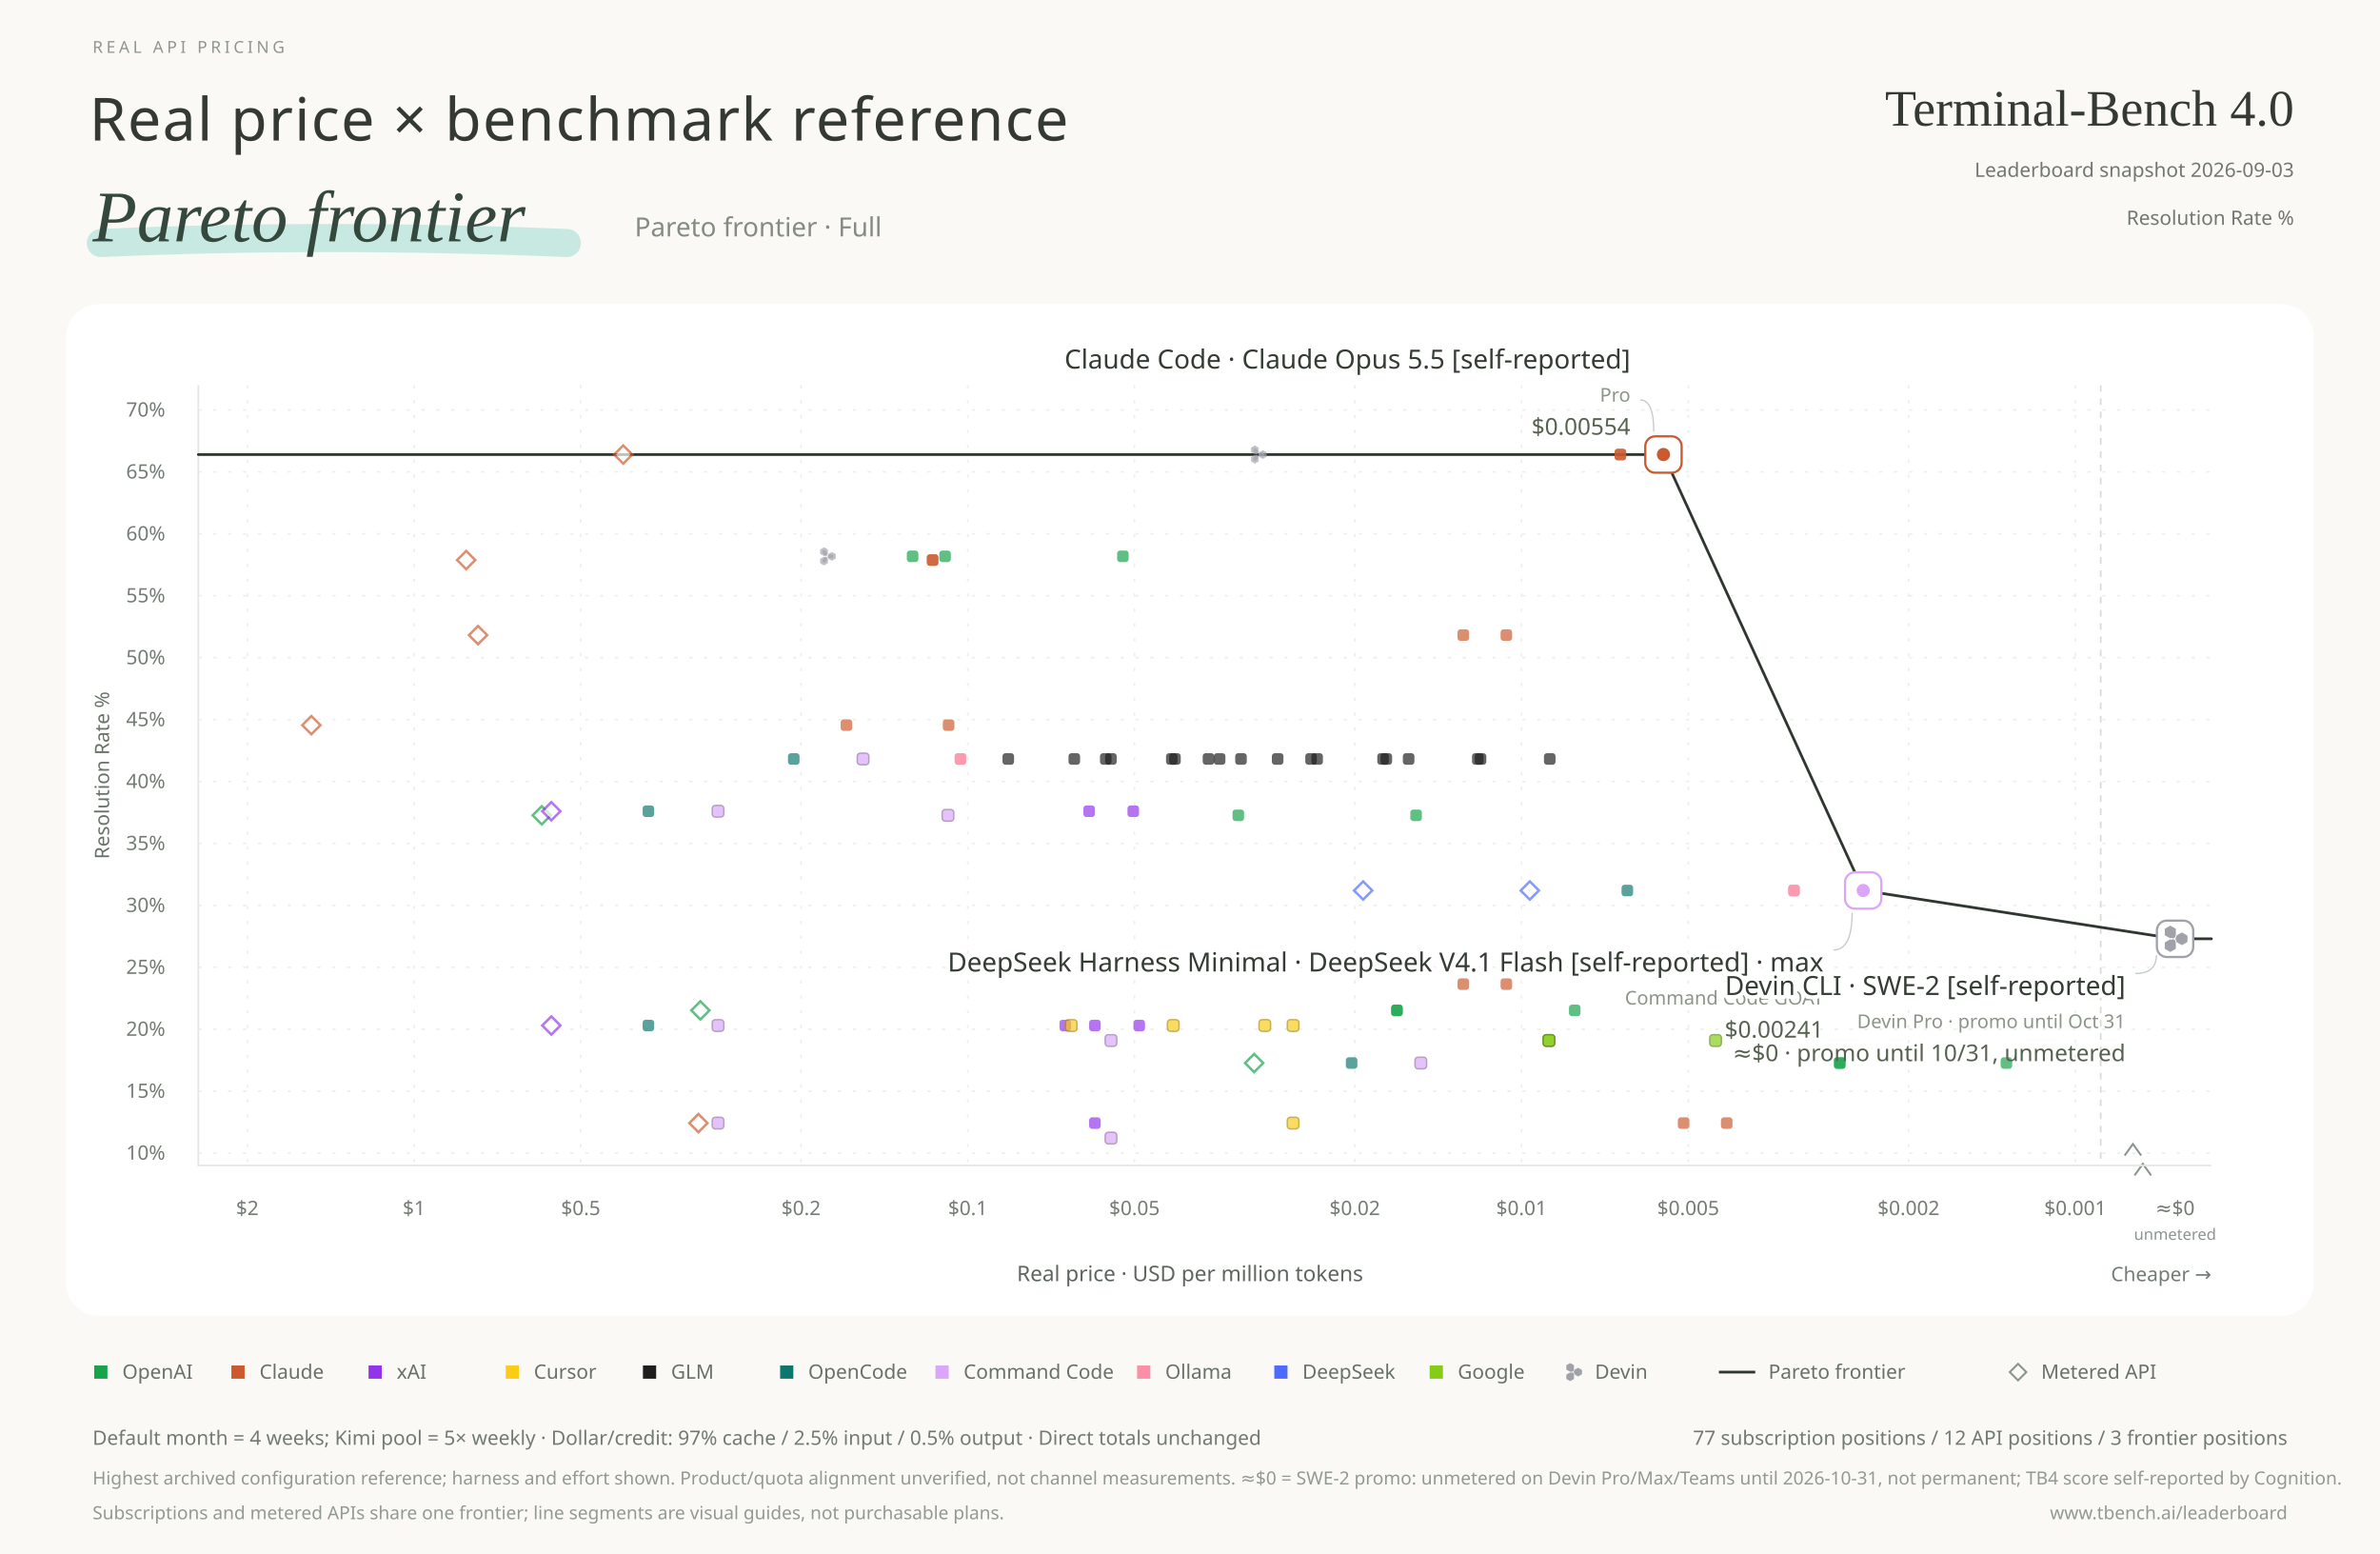
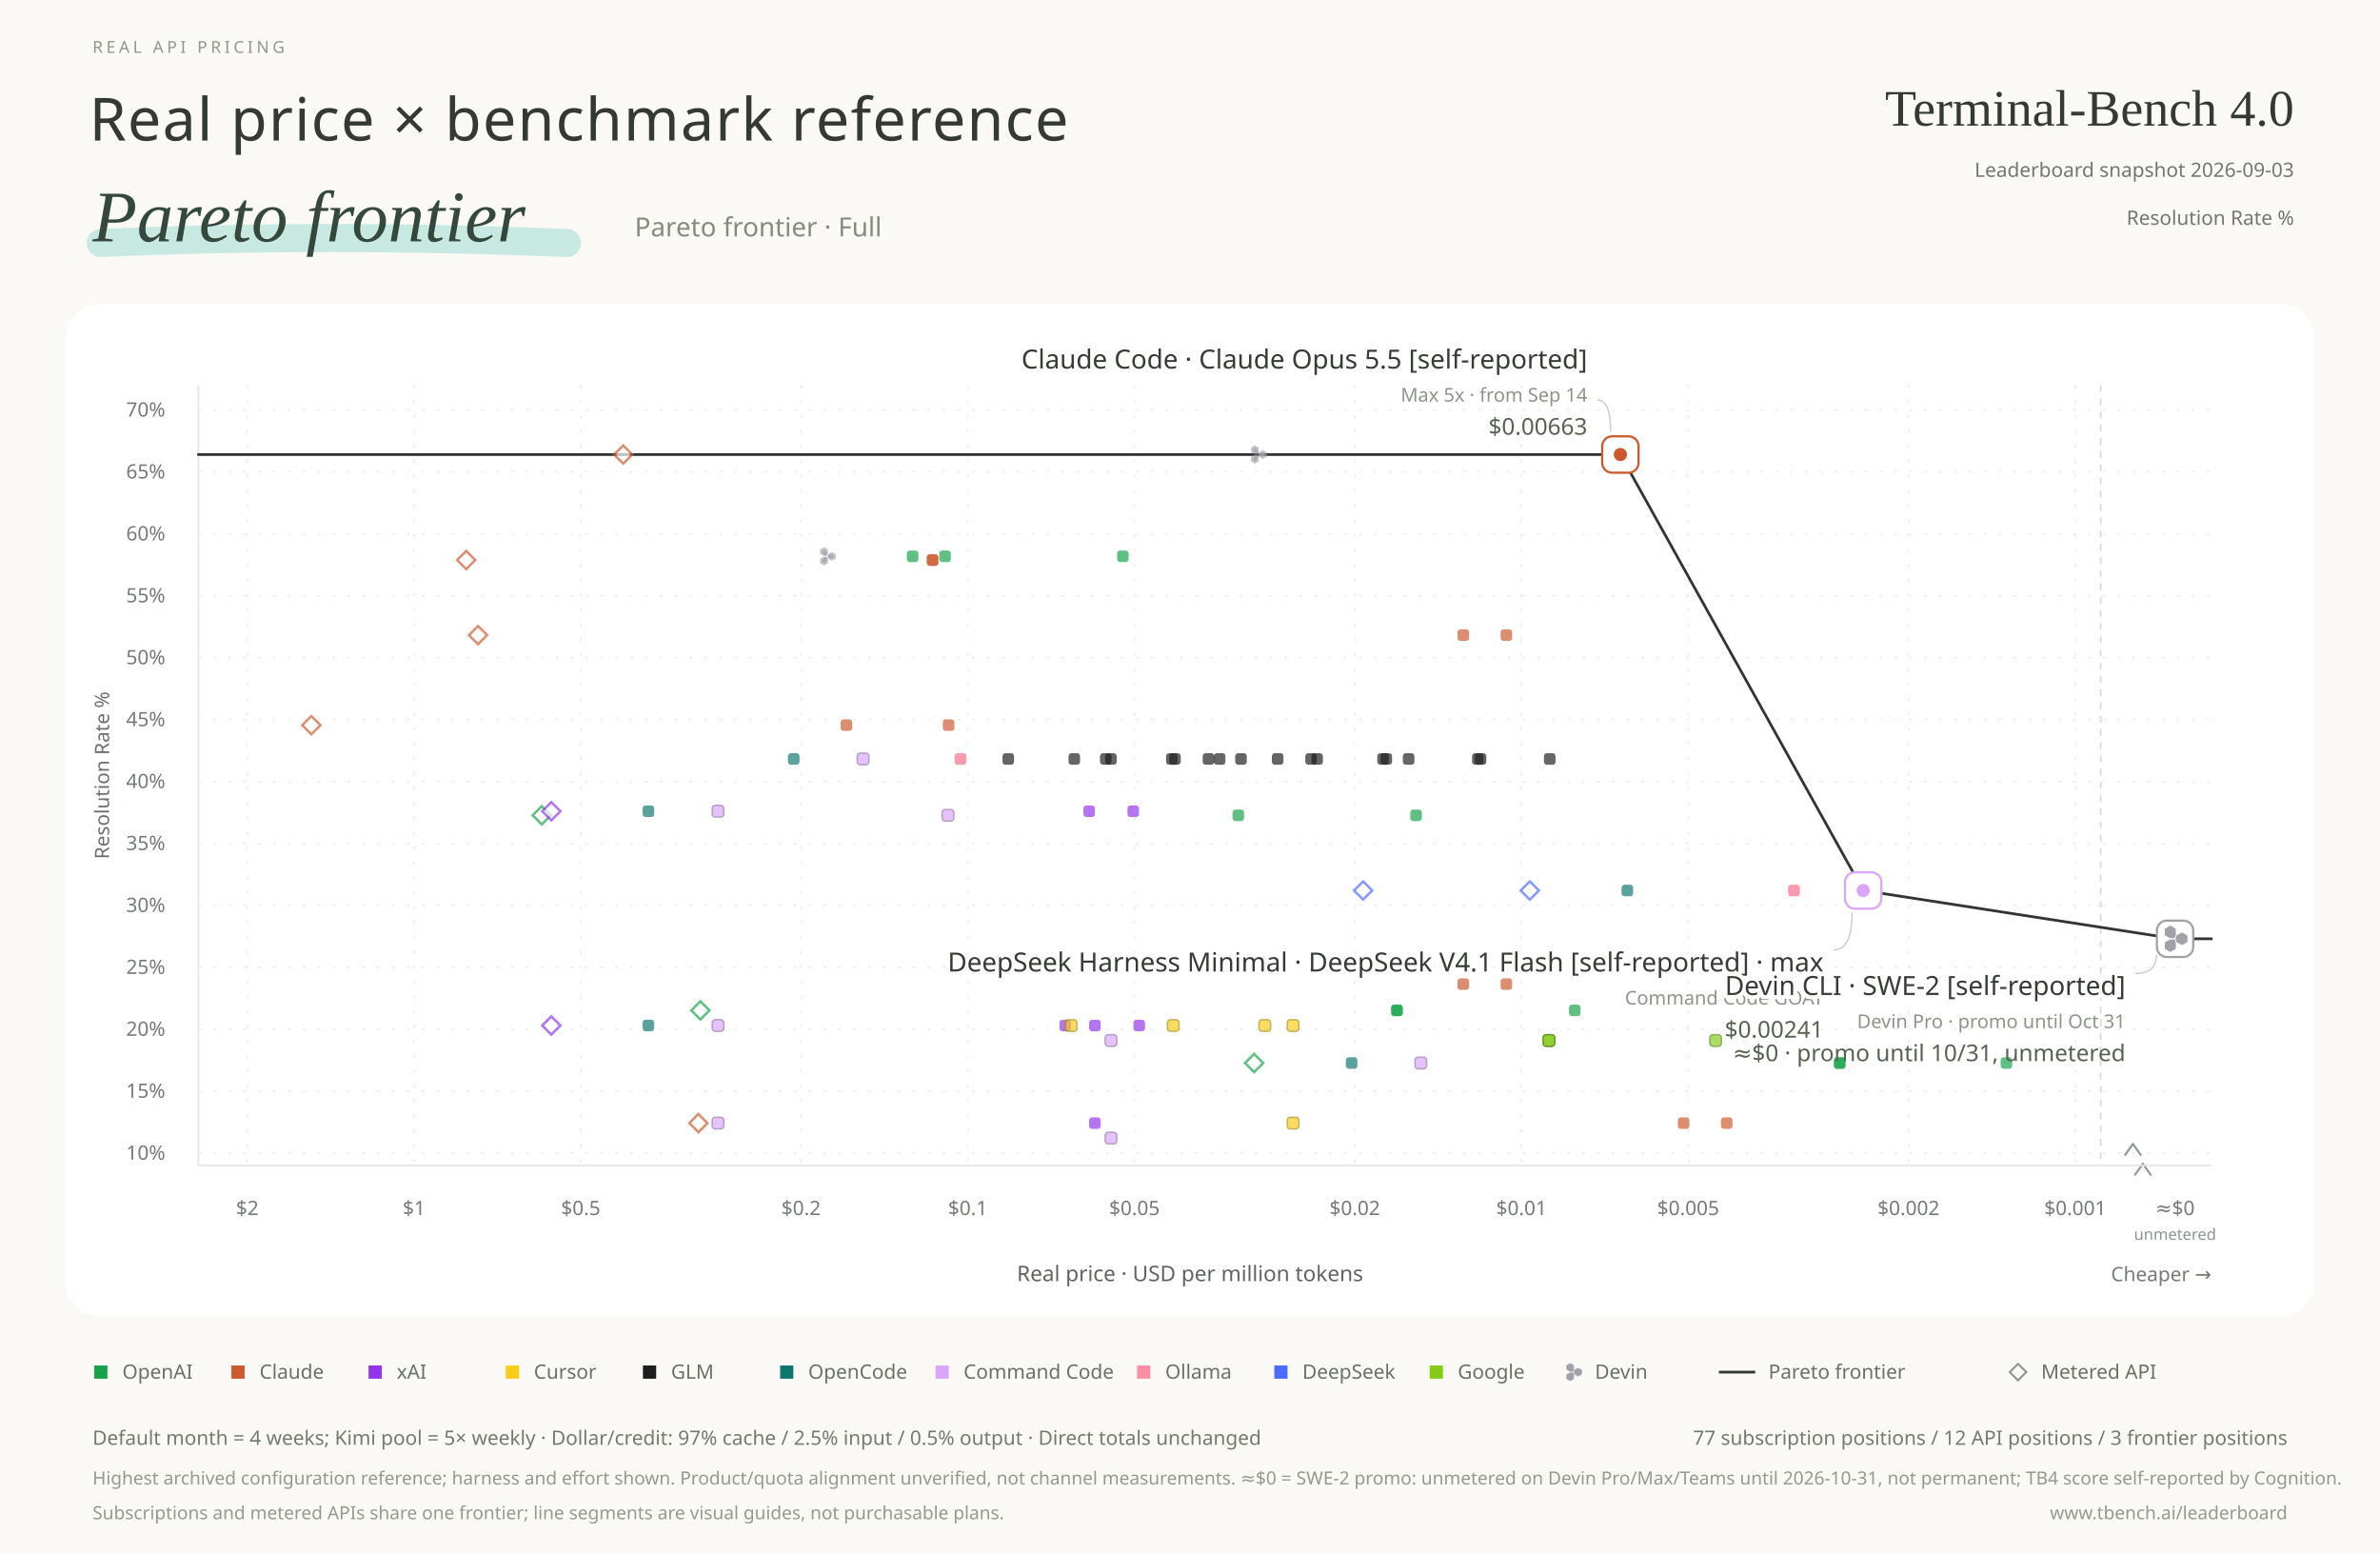
<svg xmlns="http://www.w3.org/2000/svg" width="1440" height="940" viewBox="0 0 1440 940" role="img" aria-labelledby="title desc">
  <style>text{font-family:"Microsoft YaHei","Segoe UI",sans-serif} .serif{font-family:"Times New Roman",serif} .number{font-family:"Segoe UI",sans-serif;font-variant-numeric:tabular-nums} .label-name{paint-order:stroke;stroke:#fff;stroke-width:5px;stroke-linejoin:round} .point:hover{opacity:1}</style>
  <rect width="1440" height="940" fill="#FAF9F6" />
  <text x="56.000" y="32.000" font-size="10" fill="#90968D" text-anchor="start" font-weight="400" letter-spacing="2.1">REAL API PRICING</text>
  <text x="54.000" y="85.000" font-size="36" fill="#343A33" text-anchor="start" font-weight="300" letter-spacing=".8">Real price × benchmark reference</text>
  <path d="M61 147 Q197 141 343 147" stroke="#9FDDD0" stroke-width="17" stroke-linecap="round" opacity=".55" fill="none" />
  <text x="56.000" y="146.000" font-size="44" fill="#35483E" text-anchor="start" font-weight="400" class="serif" font-style="italic">Pareto frontier</text>
  <text x="384.000" y="143.000" font-size="16" fill="#858B81" text-anchor="start" font-weight="300">Pareto frontier · Full</text>
  <text x="1388.000" y="76.000" font-size="31" fill="#343A33" text-anchor="end" font-weight="400" class="serif">Terminal-Bench 4.0</text>
  <text x="1388.000" y="107.000" font-size="12" fill="#737771" text-anchor="end" font-weight="400">Leaderboard snapshot  2026-09-03</text>
  <text x="1388.000" y="136.000" font-size="12" fill="#737771" text-anchor="end" font-weight="400">Resolution Rate %</text>
  <rect x="40" y="184" width="1360" height="612" rx="20" fill="#FFFFFF" />
  <path d="M1255.610 233V705" stroke="#E8EBE7" stroke-dasharray="2 7" opacity=".8" />
  <text x="1255.610" y="735.000" font-size="12" fill="#747B74" text-anchor="middle" font-weight="400" class="number">$0.001</text>
  <path d="M1154.754 233V705" stroke="#E8EBE7" stroke-dasharray="2 7" opacity=".8" />
  <text x="1154.754" y="735.000" font-size="12" fill="#747B74" text-anchor="middle" font-weight="400" class="number">$0.002</text>
  <path d="M1021.430 233V705" stroke="#E8EBE7" stroke-dasharray="2 7" opacity=".8" />
  <text x="1021.430" y="735.000" font-size="12" fill="#747B74" text-anchor="middle" font-weight="400" class="number">$0.005</text>
  <path d="M920.574 233V705" stroke="#E8EBE7" stroke-dasharray="2 7" opacity=".8" />
  <text x="920.574" y="735.000" font-size="12" fill="#747B74" text-anchor="middle" font-weight="400" class="number">$0.01</text>
  <path d="M819.719 233V705" stroke="#E8EBE7" stroke-dasharray="2 7" opacity=".8" />
  <text x="819.719" y="735.000" font-size="12" fill="#747B74" text-anchor="middle" font-weight="400" class="number">$0.02</text>
  <path d="M686.395 233V705" stroke="#E8EBE7" stroke-dasharray="2 7" opacity=".8" />
  <text x="686.395" y="735.000" font-size="12" fill="#747B74" text-anchor="middle" font-weight="400" class="number">$0.05</text>
  <path d="M585.539 233V705" stroke="#E8EBE7" stroke-dasharray="2 7" opacity=".8" />
  <text x="585.539" y="735.000" font-size="12" fill="#747B74" text-anchor="middle" font-weight="400" class="number">$0.1</text>
  <path d="M484.683 233V705" stroke="#E8EBE7" stroke-dasharray="2 7" opacity=".8" />
  <text x="484.683" y="735.000" font-size="12" fill="#747B74" text-anchor="middle" font-weight="400" class="number">$0.2</text>
  <path d="M351.359 233V705" stroke="#E8EBE7" stroke-dasharray="2 7" opacity=".8" />
  <text x="351.359" y="735.000" font-size="12" fill="#747B74" text-anchor="middle" font-weight="400" class="number">$0.5</text>
  <path d="M250.503 233V705" stroke="#E8EBE7" stroke-dasharray="2 7" opacity=".8" />
  <text x="250.503" y="735.000" font-size="12" fill="#747B74" text-anchor="middle" font-weight="400" class="number">$1</text>
  <path d="M149.647 233V705" stroke="#E8EBE7" stroke-dasharray="2 7" opacity=".8" />
  <text x="149.647" y="735.000" font-size="12" fill="#747B74" text-anchor="middle" font-weight="400" class="number">$2</text>
  <path d="M1271.010 233V705" stroke="#D6DBD5" stroke-dasharray="4 4" />
  <path d="M1285.505 699l5 -7 5 7M1291.505 711l5 -7 5 7" stroke="#8B958D" stroke-width="1.2" fill="none" />
  <text x="1316.000" y="735.000" font-size="12" fill="#747B74" text-anchor="middle" font-weight="400" class="number">≈$0</text>
  <text x="1316.000" y="750.000" font-size="9.5" fill="#8B958D" text-anchor="middle" font-weight="400">unmetered</text>
  <path d="M120 697.508H1338" stroke="#E8EBE7" stroke-dasharray="2 7" opacity=".8" />
  <text x="100.000" y="701.508" font-size="12" fill="#747B74" text-anchor="end" font-weight="400" class="number">10%</text>
  <path d="M120 660.048H1338" stroke="#E8EBE7" stroke-dasharray="2 7" opacity=".8" />
  <text x="100.000" y="664.048" font-size="12" fill="#747B74" text-anchor="end" font-weight="400" class="number">15%</text>
  <path d="M120 622.587H1338" stroke="#E8EBE7" stroke-dasharray="2 7" opacity=".8" />
  <text x="100.000" y="626.587" font-size="12" fill="#747B74" text-anchor="end" font-weight="400" class="number">20%</text>
  <path d="M120 585.127H1338" stroke="#E8EBE7" stroke-dasharray="2 7" opacity=".8" />
  <text x="100.000" y="589.127" font-size="12" fill="#747B74" text-anchor="end" font-weight="400" class="number">25%</text>
  <path d="M120 547.667H1338" stroke="#E8EBE7" stroke-dasharray="2 7" opacity=".8" />
  <text x="100.000" y="551.667" font-size="12" fill="#747B74" text-anchor="end" font-weight="400" class="number">30%</text>
  <path d="M120 510.206H1338" stroke="#E8EBE7" stroke-dasharray="2 7" opacity=".8" />
  <text x="100.000" y="514.206" font-size="12" fill="#747B74" text-anchor="end" font-weight="400" class="number">35%</text>
  <path d="M120 472.746H1338" stroke="#E8EBE7" stroke-dasharray="2 7" opacity=".8" />
  <text x="100.000" y="476.746" font-size="12" fill="#747B74" text-anchor="end" font-weight="400" class="number">40%</text>
  <path d="M120 435.286H1338" stroke="#E8EBE7" stroke-dasharray="2 7" opacity=".8" />
  <text x="100.000" y="439.286" font-size="12" fill="#747B74" text-anchor="end" font-weight="400" class="number">45%</text>
  <path d="M120 397.825H1338" stroke="#E8EBE7" stroke-dasharray="2 7" opacity=".8" />
  <text x="100.000" y="401.825" font-size="12" fill="#747B74" text-anchor="end" font-weight="400" class="number">50%</text>
  <path d="M120 360.365H1338" stroke="#E8EBE7" stroke-dasharray="2 7" opacity=".8" />
  <text x="100.000" y="364.365" font-size="12" fill="#747B74" text-anchor="end" font-weight="400" class="number">55%</text>
  <path d="M120 322.905H1338" stroke="#E8EBE7" stroke-dasharray="2 7" opacity=".8" />
  <text x="100.000" y="326.905" font-size="12" fill="#747B74" text-anchor="end" font-weight="400" class="number">60%</text>
  <path d="M120 285.444H1338" stroke="#E8EBE7" stroke-dasharray="2 7" opacity=".8" />
  <text x="100.000" y="289.444" font-size="12" fill="#747B74" text-anchor="end" font-weight="400" class="number">65%</text>
  <path d="M120 247.984H1338" stroke="#E8EBE7" stroke-dasharray="2 7" opacity=".8" />
  <text x="100.000" y="251.984" font-size="12" fill="#747B74" text-anchor="end" font-weight="400" class="number">70%</text>
  <path d="M120 233V705H1338" fill="none" stroke="#E3E7E2" />
  <text x="66.000" y="469.000" font-size="12" fill="#697169" text-anchor="middle" font-weight="400" transform="rotate(-90 66 469.0)">Resolution Rate %</text>
  <text x="720.000" y="775.000" font-size="13" fill="#5D655E" text-anchor="middle" font-weight="400">Real price · USD per million tokens</text>
  <text x="1338.000" y="775.000" font-size="12" fill="#737B74" text-anchor="end" font-weight="400">Cheaper →</text>
-   <path id="frontier" d="M120.000,274.956 L1006.459,274.956 L1127.320,538.676 L1316.000,567.895 L1338.000,567.895" fill="none" stroke="#303630" stroke-width="1.65" stroke-linecap="round" stroke-linejoin="round" />
+   <path id="frontier" d="M120.000,274.956 L980.395,274.956 L1127.320,538.676 L1316.000,567.895 L1338.000,567.895" fill="none" stroke="#303630" stroke-width="1.65" stroke-linecap="round" stroke-linejoin="round" />
  <g class="point" data-billing="subscription" data-frontier="false" data-price="0.032467532" data-score="37.27" data-x="749.221" data-y="493.199" transform="translate(749.221 493.199)">
    <rect x="-3.5" y="-3.5" width="7" height="7" rx="1.8" fill="#16A34A" opacity=".68" />
  </g>
  <g class="point" data-billing="subscription" data-frontier="false" data-price="0.015501473" data-score="37.27" data-x="856.793" data-y="493.199" transform="translate(856.793 493.199)">
    <rect x="-3.5" y="-3.5" width="7" height="7" rx="1.8" fill="#16A34A" opacity=".68" />
  </g>
  <g class="point" data-billing="subscription" data-frontier="false" data-price="0.0026627613" data-score="17.27" data-x="1113.109" data-y="643.041" transform="translate(1113.109 643.041)">
    <rect x="-3.5" y="-3.5" width="7" height="7" rx="1.8" fill="#16A34A" opacity=".68" />
  </g>
  <g class="point" data-billing="subscription" data-frontier="false" data-price="0.0026626904" data-score="17.27" data-x="1113.112" data-y="643.041" transform="translate(1113.112 643.041)">
    <rect x="-3.5" y="-3.5" width="7" height="7" rx="1.8" fill="#16A34A" opacity=".68" />
  </g>
  <g class="point" data-billing="subscription" data-frontier="false" data-price="0.0013313629" data-score="17.27" data-x="1213.966" data-y="643.041" transform="translate(1213.966 643.041)">
    <rect x="-3.5" y="-3.5" width="7" height="7" rx="1.8" fill="#16A34A" opacity=".68" />
  </g>
  <g class="point" data-billing="subscription" data-frontier="false" data-price="0.12578616" data-score="58.18" data-x="552.158" data-y="336.540" transform="translate(552.158 336.540)">
    <rect x="-3.5" y="-3.5" width="7" height="7" rx="1.8" fill="#16A34A" opacity=".68" />
  </g>
  <g class="point" data-billing="subscription" data-frontier="false" data-price="0.052465897" data-score="58.18" data-x="679.390" data-y="336.540" transform="translate(679.390 336.540)">
    <rect x="-3.5" y="-3.5" width="7" height="7" rx="1.8" fill="#16A34A" opacity=".68" />
  </g>
  <g class="point" data-billing="subscription" data-frontier="false" data-price="0.1793722" data-score="58.18" data-x="500.522" data-y="336.540" transform="translate(500.522 336.540)">
    <path d="M0.11,-1.63 L-1.97,-0.43 L-4.05,-1.63 L-4.05,-4.03 L-1.97,-5.23 L0.11,-4.03Z M0.11,4.03 L-1.97,5.23 L-4.05,4.03 L-4.05,1.63 L-1.97,0.43 L0.11,1.63Z M4.91,1.20 L2.83,2.40 L0.75,1.20 L0.75,-1.20 L2.83,-2.40 L4.91,-1.20Z" fill="#A1A1AA" opacity="0.68" stroke="#A1A1AA" stroke-width="0.43" stroke-linejoin="round" />
    <path d="M-0.89,-1.27 L-1.87,-2.69 M-0.89,1.27 L-1.87,2.69 M1.27,0.00 L2.69,0.00" stroke="#A1A1AA" stroke-width="2.16" stroke-linecap="round" opacity="0.68" fill="none" />
  </g>
  <g class="point" data-billing="subscription" data-frontier="false" data-price="0.029895366" data-score="66.4" data-x="761.230" data-y="274.956" transform="translate(761.230 274.956)">
    <path d="M0.11,-1.63 L-1.97,-0.43 L-4.05,-1.63 L-4.05,-4.03 L-1.97,-5.23 L0.11,-4.03Z M0.11,4.03 L-1.97,5.23 L-4.05,4.03 L-4.05,1.63 L-1.97,0.43 L0.11,1.63Z M4.91,1.20 L2.83,2.40 L0.75,1.20 L0.75,-1.20 L2.83,-2.40 L4.91,-1.20Z" fill="#A1A1AA" opacity="0.68" stroke="#A1A1AA" stroke-width="0.43" stroke-linejoin="round" />
    <path d="M-0.89,-1.27 L-1.87,-2.69 M-0.89,1.27 L-1.87,2.69 M1.27,0.00 L2.69,0.00" stroke="#A1A1AA" stroke-width="2.16" stroke-linecap="round" opacity="0.68" fill="none" />
  </g>
  <g class="point" data-billing="subscription" data-frontier="false" data-price="0.0089201249" data-score="19.09" data-x="937.202" data-y="629.405" transform="translate(937.202 629.405)">
    <rect x="-3.5" y="-3.5" width="7" height="7" rx="1.8" fill="#84CC16" opacity=".68" stroke="#5A8B0F" stroke-width=".9" />
  </g>
  <g class="point" data-billing="subscription" data-frontier="false" data-price="0.0089236948" data-score="19.09" data-x="937.144" data-y="629.405" transform="translate(937.144 629.405)">
    <rect x="-3.5" y="-3.5" width="7" height="7" rx="1.8" fill="#84CC16" opacity=".68" stroke="#5A8B0F" stroke-width=".9" />
  </g>
  <g class="point" data-billing="subscription" data-frontier="false" data-price="0.0044620705" data-score="19.09" data-x="1037.992" data-y="629.405" transform="translate(1037.992 629.405)">
    <rect x="-3.5" y="-3.5" width="7" height="7" rx="1.8" fill="#84CC16" opacity=".68" stroke="#5A8B0F" stroke-width=".9" />
  </g>
  <g class="point" data-billing="subscription" data-frontier="false" data-price="0.010649627" data-score="51.82" data-x="911.416" data-y="384.190" transform="translate(911.416 384.190)">
    <rect x="-3.5" y="-3.5" width="7" height="7" rx="1.8" fill="#CC5A2E" opacity=".68" />
  </g>
  <g class="point" data-billing="subscription" data-frontier="false" data-price="0.012738854" data-score="51.82" data-x="885.352" data-y="384.190" transform="translate(885.352 384.190)">
    <rect x="-3.5" y="-3.5" width="7" height="7" rx="1.8" fill="#CC5A2E" opacity=".68" />
  </g>
  <g class="point" data-billing="subscription" data-frontier="false" data-price="0.11574074" data-score="57.88" data-x="564.269" data-y="338.788" transform="translate(564.269 338.788)">
    <rect x="-3.5" y="-3.5" width="7" height="7" rx="1.8" fill="#CC5A2E" opacity=".68" />
  </g>
  <g class="point" data-billing="subscription" data-frontier="false" data-price="0.0066291018" data-score="66.4" data-x="980.393" data-y="274.956" transform="translate(980.393 274.956)">
    <rect x="-3.5" y="-3.5" width="7" height="7" rx="1.8" fill="#CC5A2E" opacity=".68" />
  </g>
+   <g class="point" data-billing="subscription" data-frontier="false" data-price="0.0068989307" data-score="66.4" data-x="974.588" data-y="274.956" transform="translate(974.588 274.956)">
+     <rect x="-3.5" y="-3.5" width="7" height="7" rx="1.8" fill="#CC5A2E" opacity=".68" />
+   </g>
  <g class="point" data-billing="subscription" data-frontier="false" data-price="0.058939096" data-score="20.3" data-x="662.462" data-y="620.340" transform="translate(662.462 620.340)">
    <rect x="-3.5" y="-3.5" width="7" height="7" rx="1.8" fill="#9333EA" opacity=".68" />
  </g>
  <g class="point" data-billing="subscription" data-frontier="false" data-price="0.049019608" data-score="20.3" data-x="689.276" data-y="620.340" transform="translate(689.276 620.340)">
    <rect x="-3.5" y="-3.5" width="7" height="7" rx="1.8" fill="#9333EA" opacity=".68" />
  </g>
  <g class="point" data-billing="subscription" data-frontier="false" data-price="0.066666667" data-score="20.3" data-x="644.536" data-y="620.340" transform="translate(644.536 620.340)">
    <rect x="-3.5" y="-3.5" width="7" height="7" rx="1.8" fill="#9333EA" opacity=".68" />
  </g>
  <g class="point" data-billing="subscription" data-frontier="false" data-price="0.060362173" data-score="37.6" data-x="658.990" data-y="490.727" transform="translate(658.990 490.727)">
    <rect x="-3.5" y="-3.5" width="7" height="7" rx="1.8" fill="#9333EA" opacity=".68" />
  </g>
  <g class="point" data-billing="subscription" data-frontier="false" data-price="0.050251256" data-score="37.6" data-x="685.665" data-y="490.727" transform="translate(685.665 490.727)">
    <rect x="-3.5" y="-3.5" width="7" height="7" rx="1.8" fill="#9333EA" opacity=".68" />
  </g>
  <g class="point" data-billing="subscription" data-frontier="false" data-price="0.025849813" data-score="20.3" data-x="782.386" data-y="620.340" transform="translate(782.386 620.340)">
    <rect x="-3.5" y="-3.5" width="7" height="7" rx="1.8" fill="#FACC15" opacity=".68" stroke="#AA8B0E" stroke-width=".9" />
  </g>
  <g class="point" data-billing="subscription" data-frontier="false" data-price="0.065061809" data-score="20.3" data-x="648.081" data-y="620.340" transform="translate(648.081 620.340)">
    <rect x="-3.5" y="-3.5" width="7" height="7" rx="1.8" fill="#FACC15" opacity=".68" stroke="#AA8B0E" stroke-width=".9" />
  </g>
  <g class="point" data-billing="subscription" data-frontier="false" data-price="0.042553191" data-score="20.3" data-x="709.860" data-y="620.340" transform="translate(709.860 620.340)">
    <rect x="-3.5" y="-3.5" width="7" height="7" rx="1.8" fill="#FACC15" opacity=".68" stroke="#AA8B0E" stroke-width=".9" />
  </g>
  <g class="point" data-billing="subscription" data-frontier="false" data-price="0.029081039" data-score="20.3" data-x="765.249" data-y="620.340" transform="translate(765.249 620.340)">
    <rect x="-3.5" y="-3.5" width="7" height="7" rx="1.8" fill="#FACC15" opacity=".68" stroke="#AA8B0E" stroke-width=".9" />
  </g>
  <g class="point" data-billing="subscription" data-frontier="false" data-price="0.084502269" data-score="41.82" data-x="610.041" data-y="459.110" transform="translate(610.041 459.110)">
    <rect x="-3.5" y="-3.5" width="7" height="7" rx="1.8" fill="#1E1E1E" opacity=".68" />
  </g>
  <g class="point" data-billing="subscription" data-frontier="false" data-price="0.056334846" data-score="41.82" data-x="669.037" data-y="459.110" transform="translate(669.037 459.110)">
    <rect x="-3.5" y="-3.5" width="7" height="7" rx="1.8" fill="#1E1E1E" opacity=".68" />
  </g>
  <g class="point" data-billing="subscription" data-frontier="false" data-price="0.042251135" data-score="41.82" data-x="710.896" data-y="459.110" transform="translate(710.896 459.110)">
    <rect x="-3.5" y="-3.5" width="7" height="7" rx="1.8" fill="#1E1E1E" opacity=".68" />
  </g>
  <g class="point" data-billing="subscription" data-frontier="false" data-price="0.035089925" data-score="41.82" data-x="737.919" data-y="459.110" transform="translate(737.919 459.110)">
    <rect x="-3.5" y="-3.5" width="7" height="7" rx="1.8" fill="#1E1E1E" opacity=".68" />
  </g>
  <g class="point" data-billing="subscription" data-frontier="false" data-price="0.023393284" data-score="41.82" data-x="796.916" data-y="459.110" transform="translate(796.916 459.110)">
    <rect x="-3.5" y="-3.5" width="7" height="7" rx="1.8" fill="#1E1E1E" opacity=".68" />
  </g>
  <g class="point" data-billing="subscription" data-frontier="false" data-price="0.017544963" data-score="41.82" data-x="838.775" data-y="459.110" transform="translate(838.775 459.110)">
    <rect x="-3.5" y="-3.5" width="7" height="7" rx="1.8" fill="#1E1E1E" opacity=".68" />
  </g>
  <g class="point" data-billing="subscription" data-frontier="false" data-price="0.064212177" data-score="41.82" data-x="649.994" data-y="459.110" transform="translate(649.994 459.110)">
    <rect x="-3.5" y="-3.5" width="7" height="7" rx="1.8" fill="#1E1E1E" opacity=".68" />
  </g>
  <g class="point" data-billing="subscription" data-frontier="false" data-price="0.042808118" data-score="41.82" data-x="708.991" data-y="459.110" transform="translate(708.991 459.110)">
    <rect x="-3.5" y="-3.5" width="7" height="7" rx="1.8" fill="#1E1E1E" opacity=".68" />
  </g>
  <g class="point" data-billing="subscription" data-frontier="false" data-price="0.032106088" data-score="41.82" data-x="750.850" data-y="459.110" transform="translate(750.850 459.110)">
    <rect x="-3.5" y="-3.5" width="7" height="7" rx="1.8" fill="#1E1E1E" opacity=".68" />
  </g>
  <g class="point" data-billing="subscription" data-frontier="false" data-price="0.01778367" data-score="41.82" data-x="836.808" data-y="459.110" transform="translate(836.808 459.110)">
    <rect x="-3.5" y="-3.5" width="7" height="7" rx="1.8" fill="#1E1E1E" opacity=".68" />
  </g>
  <g class="point" data-billing="subscription" data-frontier="false" data-price="0.01185578" data-score="41.82" data-x="895.805" data-y="459.110" transform="translate(895.805 459.110)">
    <rect x="-3.5" y="-3.5" width="7" height="7" rx="1.8" fill="#1E1E1E" opacity=".68" />
  </g>
  <g class="point" data-billing="subscription" data-frontier="false" data-price="0.0088918349" data-score="41.82" data-x="937.664" data-y="459.110" transform="translate(937.664 459.110)">
    <rect x="-3.5" y="-3.5" width="7" height="7" rx="1.8" fill="#1E1E1E" opacity=".68" />
  </g>
  <g class="point" data-billing="subscription" data-frontier="false" data-price="0.055141311" data-score="41.82" data-x="672.153" data-y="459.110" transform="translate(672.153 459.110)">
    <rect x="-3.5" y="-3.5" width="7" height="7" rx="1.8" fill="#1E1E1E" opacity=".68" />
  </g>
  <g class="point" data-billing="subscription" data-frontier="false" data-price="0.036752379" data-score="41.82" data-x="731.184" data-y="459.110" transform="translate(731.184 459.110)">
    <rect x="-3.5" y="-3.5" width="7" height="7" rx="1.8" fill="#1E1E1E" opacity=".68" />
  </g>
  <g class="point" data-billing="subscription" data-frontier="false" data-price="0.027565877" data-score="41.82" data-x="773.034" data-y="459.110" transform="translate(773.034 459.110)">
    <rect x="-3.5" y="-3.5" width="7" height="7" rx="1.8" fill="#1E1E1E" opacity=".68" />
  </g>
  <g class="point" data-billing="subscription" data-frontier="false" data-price="0.023990051" data-score="41.82" data-x="793.250" data-y="459.110" transform="translate(793.250 459.110)">
    <rect x="-3.5" y="-3.5" width="7" height="7" rx="1.8" fill="#1E1E1E" opacity=".68" />
  </g>
  <g class="point" data-billing="subscription" data-frontier="false" data-price="0.015989671" data-score="41.82" data-x="852.281" data-y="459.110" transform="translate(852.281 459.110)">
    <rect x="-3.5" y="-3.5" width="7" height="7" rx="1.8" fill="#1E1E1E" opacity=".68" />
  </g>
  <g class="point" data-billing="subscription" data-frontier="false" data-price="0.011992946" data-score="41.82" data-x="894.131" data-y="459.110" transform="translate(894.131 459.110)">
    <rect x="-3.5" y="-3.5" width="7" height="7" rx="1.8" fill="#1E1E1E" opacity=".68" />
  </g>
  <g class="point" data-billing="subscription" data-frontier="false" data-price="0.37735849" data-score="20.3" data-x="392.306" data-y="620.340" transform="translate(392.306 620.340)">
    <rect x="-3.5" y="-3.5" width="7" height="7" rx="1.8" fill="#0F766E" opacity=".68" />
  </g>
  <g class="point" data-billing="subscription" data-frontier="false" data-price="0.37735849" data-score="37.6" data-x="392.306" data-y="490.727" transform="translate(392.306 490.727)">
    <rect x="-3.5" y="-3.5" width="7" height="7" rx="1.8" fill="#0F766E" opacity=".68" />
  </g>
  <g class="point" data-billing="subscription" data-frontier="false" data-price="0.020267531" data-score="17.27" data-x="817.785" data-y="643.041" transform="translate(817.785 643.041)">
    <rect x="-3.5" y="-3.5" width="7" height="7" rx="1.8" fill="#0F766E" opacity=".68" />
  </g>
  <g class="point" data-billing="subscription" data-frontier="false" data-price="0.20618557" data-score="41.82" data-x="480.251" data-y="459.110" transform="translate(480.251 459.110)">
    <rect x="-3.5" y="-3.5" width="7" height="7" rx="1.8" fill="#0F766E" opacity=".68" />
  </g>
  <g class="point" data-billing="subscription" data-frontier="false" data-price="0.0064399794" data-score="31.2" data-x="984.605" data-y="538.676" transform="translate(984.605 538.676)">
    <rect x="-3.5" y="-3.5" width="7" height="7" rx="1.8" fill="#0F766E" opacity=".68" />
  </g>
  <g class="point" data-billing="subscription" data-frontier="false" data-price="0.10857763" data-score="37.27" data-x="573.565" data-y="493.199" transform="translate(573.565 493.199)">
    <rect x="-3.5" y="-3.5" width="7" height="7" rx="1.8" fill="#DBA6FA" opacity=".68" stroke="#9571AA" stroke-width=".9" />
  </g>
  <g class="point" data-billing="subscription" data-frontier="true" data-price="0.0024149923" data-score="31.2" data-x="1127.320" data-y="538.676" transform="translate(1127.320 538.676)">
    <rect x="-11" y="-11" width="22" height="22" rx="6" fill="#FFF" stroke="#DBA6FA" stroke-width="1.35" />
    <circle r="4" fill="#DBA6FA" />
  </g>
  <g class="point" data-billing="subscription" data-frontier="false" data-price="0.055126792" data-score="19.09" data-x="672.192" data-y="629.405" transform="translate(672.192 629.405)">
    <rect x="-3.5" y="-3.5" width="7" height="7" rx="1.8" fill="#DBA6FA" opacity=".68" stroke="#9571AA" stroke-width=".9" />
  </g>
  <g class="point" data-billing="subscription" data-frontier="false" data-price="0.015199878" data-score="17.27" data-x="859.652" data-y="643.041" transform="translate(859.652 643.041)">
    <rect x="-3.5" y="-3.5" width="7" height="7" rx="1.8" fill="#DBA6FA" opacity=".68" stroke="#9571AA" stroke-width=".9" />
  </g>
  <g class="point" data-billing="subscription" data-frontier="false" data-price="0.28248588" data-score="37.6" data-x="434.439" data-y="490.727" transform="translate(434.439 490.727)">
    <rect x="-3.5" y="-3.5" width="7" height="7" rx="1.8" fill="#DBA6FA" opacity=".68" stroke="#9571AA" stroke-width=".9" />
  </g>
  <g class="point" data-billing="subscription" data-frontier="false" data-price="0.15455951" data-score="41.82" data-x="522.185" data-y="459.110" transform="translate(522.185 459.110)">
    <rect x="-3.5" y="-3.5" width="7" height="7" rx="1.8" fill="#DBA6FA" opacity=".68" stroke="#9571AA" stroke-width=".9" />
  </g>
  <g class="point" data-billing="subscription" data-frontier="false" data-price="0.28248588" data-score="12.42" data-x="434.439" data-y="679.377" transform="translate(434.439 679.377)">
    <rect x="-3.5" y="-3.5" width="7" height="7" rx="1.8" fill="#DBA6FA" opacity=".68" stroke="#9571AA" stroke-width=".9" />
  </g>
  <g class="point" data-billing="subscription" data-frontier="false" data-price="0.28248588" data-score="20.3" data-x="434.439" data-y="620.340" transform="translate(434.439 620.340)">
    <rect x="-3.5" y="-3.5" width="7" height="7" rx="1.8" fill="#DBA6FA" opacity=".68" stroke="#9571AA" stroke-width=".9" />
  </g>
  <g class="point" data-billing="subscription" data-frontier="false" data-price="0.055126792" data-score="11.21" data-x="672.192" data-y="688.443" transform="translate(672.192 688.443)">
    <rect x="-3.5" y="-3.5" width="7" height="7" rx="1.8" fill="#DBA6FA" opacity=".68" stroke="#9571AA" stroke-width=".9" />
  </g>
  <g class="point" data-billing="subscription" data-frontier="false" data-price="0.0032199897" data-score="31.2" data-x="1085.461" data-y="538.676" transform="translate(1085.461 538.676)">
    <rect x="-3.5" y="-3.5" width="7" height="7" rx="1.8" fill="#FC8EA7" opacity=".68" />
  </g>
  <g class="point" data-billing="subscription" data-frontier="false" data-price="0.10309278" data-score="41.82" data-x="581.107" data-y="459.110" transform="translate(581.107 459.110)">
    <rect x="-3.5" y="-3.5" width="7" height="7" rx="1.8" fill="#FC8EA7" opacity=".68" />
  </g>
  <g class="point" data-billing="subscription" data-frontier="false" data-price="0.0032200001" data-score="31.2" data-x="1085.460" data-y="538.676" transform="translate(1085.460 538.676)">
    <rect x="-3.5" y="-3.5" width="7" height="7" rx="1.8" fill="#FC8EA7" opacity=".68" />
  </g>
  <g class="point" data-billing="subscription" data-frontier="false" data-price="0.10307153" data-score="41.82" data-x="581.137" data-y="459.110" transform="translate(581.137 459.110)">
    <rect x="-3.5" y="-3.5" width="7" height="7" rx="1.8" fill="#FC8EA7" opacity=".68" />
  </g>
  <g class="point" data-billing="subscription" data-frontier="false" data-price="0.016785564" data-score="21.52" data-x="845.213" data-y="611.199" transform="translate(845.213 611.199)">
    <rect x="-3.5" y="-3.5" width="7" height="7" rx="1.8" fill="#16A34A" opacity=".68" />
  </g>
  <g class="point" data-billing="subscription" data-frontier="false" data-price="0.016785846" data-score="21.52" data-x="845.210" data-y="611.199" transform="translate(845.210 611.199)">
    <rect x="-3.5" y="-3.5" width="7" height="7" rx="1.8" fill="#16A34A" opacity=".68" />
  </g>
  <g class="point" data-billing="subscription" data-frontier="false" data-price="0.0080143617" data-score="21.52" data-x="952.782" data-y="611.199" transform="translate(952.782 611.199)">
    <rect x="-3.5" y="-3.5" width="7" height="7" rx="1.8" fill="#16A34A" opacity=".68" />
  </g>
  <g class="point" data-billing="subscription" data-frontier="false" data-price="0.0042598509" data-score="12.42" data-x="1044.740" data-y="679.377" transform="translate(1044.740 679.377)">
    <rect x="-3.5" y="-3.5" width="7" height="7" rx="1.8" fill="#CC5A2E" opacity=".68" />
  </g>
  <g class="point" data-billing="subscription" data-frontier="false" data-price="0.010649627" data-score="23.64" data-x="911.416" data-y="595.316" transform="translate(911.416 595.316)">
    <rect x="-3.5" y="-3.5" width="7" height="7" rx="1.8" fill="#CC5A2E" opacity=".68" />
  </g>
  <g class="point" data-billing="subscription" data-frontier="false" data-price="0.0050955414" data-score="12.42" data-x="1018.676" data-y="679.377" transform="translate(1018.676 679.377)">
    <rect x="-3.5" y="-3.5" width="7" height="7" rx="1.8" fill="#CC5A2E" opacity=".68" />
  </g>
  <g class="point" data-billing="subscription" data-frontier="false" data-price="0.012738854" data-score="23.64" data-x="885.352" data-y="595.316" transform="translate(885.352 595.316)">
    <rect x="-3.5" y="-3.5" width="7" height="7" rx="1.8" fill="#CC5A2E" opacity=".68" />
  </g>
  <g class="point" data-billing="subscription" data-frontier="false" data-price="0.16560404" data-score="44.55" data-x="512.142" data-y="438.657" transform="translate(512.142 438.657)">
    <rect x="-3.5" y="-3.5" width="7" height="7" rx="1.8" fill="#CC5A2E" opacity=".68" />
  </g>
  <g class="point" data-billing="subscription" data-frontier="false" data-price="0.1082837" data-score="44.55" data-x="573.959" data-y="438.657" transform="translate(573.959 438.657)">
    <rect x="-3.5" y="-3.5" width="7" height="7" rx="1.8" fill="#CC5A2E" opacity=".68" />
  </g>
  <g class="point" data-billing="subscription" data-frontier="false" data-price="0.11575414" data-score="57.88" data-x="564.252" data-y="338.788" transform="translate(564.252 338.788)">
    <rect x="-3.5" y="-3.5" width="7" height="7" rx="1.8" fill="#CC5A2E" opacity=".68" />
  </g>
-   <g class="point" data-billing="subscription" data-frontier="true" data-price="0.0055418549" data-score="66.4" data-x="1006.459" data-y="274.956" transform="translate(1006.459 274.956)">
+   <g class="point" data-billing="subscription" data-frontier="true" data-price="0.0066290139" data-score="66.4" data-x="980.395" data-y="274.956" transform="translate(980.395 274.956)">
    <rect x="-11" y="-11" width="22" height="22" rx="6" fill="#FFF" stroke="#CC5A2E" stroke-width="1.35" />
    <circle r="4" fill="#CC5A2E" />
-   </g>
-   <g class="point" data-billing="subscription" data-frontier="false" data-price="0.0066290139" data-score="66.4" data-x="980.395" data-y="274.956" transform="translate(980.395 274.956)">
-     <rect x="-3.5" y="-3.5" width="7" height="7" rx="1.8" fill="#CC5A2E" opacity=".68" />
  </g>
  <g class="point" data-billing="subscription" data-frontier="false" data-price="0.10989011" data-score="58.18" data-x="571.816" data-y="336.540" transform="translate(571.816 336.540)">
    <rect x="-3.5" y="-3.5" width="7" height="7" rx="1.8" fill="#16A34A" opacity=".68" />
  </g>
  <g class="point" data-billing="subscription" data-frontier="false" data-price="0.025849813" data-score="12.42" data-x="782.386" data-y="679.377" transform="translate(782.386 679.377)">
    <rect x="-3.5" y="-3.5" width="7" height="7" rx="1.8" fill="#FACC15" opacity=".68" stroke="#AA8B0E" stroke-width=".9" />
  </g>
  <g class="point" data-billing="subscription" data-frontier="false" data-price="0.058939096" data-score="12.42" data-x="662.462" data-y="679.377" transform="translate(662.462 679.377)">
    <rect x="-3.5" y="-3.5" width="7" height="7" rx="1.8" fill="#9333EA" opacity=".68" />
  </g>
  <g class="point" data-billing="subscription" data-frontier="true" data-price="0.0" data-score="27.3" data-x="1316.000" data-y="567.895" transform="translate(1316.000 567.895)">
    <rect x="-11" y="-11" width="22" height="22" rx="6" fill="#FFF" stroke="#A1A1AA" stroke-width="1.35" />
    <path d="M0.16,-2.38 L-2.87,-0.63 L-5.90,-2.38 L-5.90,-5.88 L-2.87,-7.63 L0.16,-5.88Z M0.16,5.88 L-2.87,7.63 L-5.90,5.88 L-5.90,2.38 L-2.87,0.63 L0.16,2.38Z M7.16,1.75 L4.13,3.50 L1.10,1.75 L1.10,-1.75 L4.13,-3.50 L7.16,-1.75Z" fill="#A1A1AA" opacity="1.0" stroke="#A1A1AA" stroke-width="0.63" stroke-linejoin="round" />
    <path d="M-1.29,-1.86 L-2.73,-3.92 M-1.29,1.86 L-2.73,3.92 M1.86,0.00 L3.92,0.00" stroke="#A1A1AA" stroke-width="3.15" stroke-linecap="round" opacity="1.0" fill="none" />
  </g>
  <g class="point" data-billing="metered" data-frontier="false" data-price="0.00966" data-score="31.2" data-x="925.608" data-y="538.676" transform="translate(925.608 538.676)">
    <path d="M0 -5.5L5.5 0 0 5.5 -5.5 0Z" fill="white" stroke="#4D6BFE" stroke-width="1.5" opacity=".68" />
  </g>
  <g class="point" data-billing="metered" data-frontier="false" data-price="0.01932" data-score="31.2" data-x="824.752" data-y="538.676" transform="translate(824.752 538.676)">
    <path d="M0 -5.5L5.5 0 0 5.5 -5.5 0Z" fill="white" stroke="#4D6BFE" stroke-width="1.5" opacity=".68" />
  </g>
  <g class="point" data-billing="metered" data-frontier="false" data-price="0.588" data-score="37.27" data-x="327.770" data-y="493.199" transform="translate(327.770 493.199)">
    <path d="M0 -5.5L5.5 0 0 5.5 -5.5 0Z" fill="white" stroke="#16A34A" stroke-width="1.5" opacity=".68" />
  </g>
  <g class="point" data-billing="metered" data-frontier="false" data-price="0.565" data-score="20.3" data-x="333.576" data-y="620.340" transform="translate(333.576 620.340)">
    <path d="M0 -5.5L5.5 0 0 5.5 -5.5 0Z" fill="white" stroke="#9333EA" stroke-width="1.5" opacity=".68" />
  </g>
  <g class="point" data-billing="metered" data-frontier="false" data-price="0.565" data-score="37.6" data-x="333.576" data-y="490.727" transform="translate(333.576 490.727)">
    <path d="M0 -5.5L5.5 0 0 5.5 -5.5 0Z" fill="white" stroke="#9333EA" stroke-width="1.5" opacity=".68" />
  </g>
  <g class="point" data-billing="metered" data-frontier="false" data-price="0.76625" data-score="51.82" data-x="289.243" data-y="384.190" transform="translate(289.243 384.190)">
    <path d="M0 -5.5L5.5 0 0 5.5 -5.5 0Z" fill="white" stroke="#CC5A2E" stroke-width="1.5" opacity=".68" />
  </g>
  <g class="point" data-billing="metered" data-frontier="false" data-price="0.3065" data-score="12.42" data-x="422.567" data-y="679.377" transform="translate(422.567 679.377)">
    <path d="M0 -5.5L5.5 0 0 5.5 -5.5 0Z" fill="white" stroke="#CC5A2E" stroke-width="1.5" opacity=".68" />
  </g>
  <g class="point" data-billing="metered" data-frontier="false" data-price="1.5325" data-score="44.55" data-x="188.387" data-y="438.657" transform="translate(188.387 438.657)">
    <path d="M0 -5.5L5.5 0 0 5.5 -5.5 0Z" fill="white" stroke="#CC5A2E" stroke-width="1.5" opacity=".68" />
  </g>
  <g class="point" data-billing="metered" data-frontier="false" data-price="0.805" data-score="57.88" data-x="282.065" data-y="338.788" transform="translate(282.065 338.788)">
    <path d="M0 -5.5L5.5 0 0 5.5 -5.5 0Z" fill="white" stroke="#CC5A2E" stroke-width="1.5" opacity=".68" />
  </g>
  <g class="point" data-billing="metered" data-frontier="false" data-price="0.419" data-score="66.4" data-x="377.075" data-y="274.956" transform="translate(377.075 274.956)">
    <path d="M0 -5.5L5.5 0 0 5.5 -5.5 0Z" fill="white" stroke="#CC5A2E" stroke-width="1.5" opacity=".68" />
  </g>
  <g class="point" data-billing="metered" data-frontier="false" data-price="0.304" data-score="21.52" data-x="423.759" data-y="611.199" transform="translate(423.759 611.199)">
    <path d="M0 -5.5L5.5 0 0 5.5 -5.5 0Z" fill="white" stroke="#16A34A" stroke-width="1.5" opacity=".68" />
  </g>
  <g class="point" data-billing="metered" data-frontier="false" data-price="0.0304" data-score="17.27" data-x="758.795" data-y="643.041" transform="translate(758.795 643.041)">
    <path d="M0 -5.5L5.5 0 0 5.5 -5.5 0Z" fill="white" stroke="#16A34A" stroke-width="1.5" opacity=".68" />
  </g>
  <g class="front-label" data-model="claude-opus-5.5">
-     <path d="M1000.601,261.147Q1000.601,241.956 992.459,241.956" stroke="#C4CDC3" stroke-width=".8" fill="none" />
-     <text x="986.459" y="222.956" font-size="16" fill="#343C34" text-anchor="end" font-weight="400" class="label-name">Claude Code · Claude Opus 5.5 [self-reported]</text>
-     <text x="986.459" y="242.956" font-size="11.5" fill="#8B9487" text-anchor="end" font-weight="400">Pro</text>
-     <text x="986.459" y="262.956" font-size="14" fill="#566150" text-anchor="end" font-weight="400" class="number">$0.00554</text>
+     <path d="M974.537,261.147Q974.537,241.956 966.395,241.956" stroke="#C4CDC3" stroke-width=".8" fill="none" />
+     <text x="960.395" y="222.956" font-size="16" fill="#343C34" text-anchor="end" font-weight="400" class="label-name">Claude Code · Claude Opus 5.5 [self-reported]</text>
+     <text x="960.395" y="242.956" font-size="11.5" fill="#8B9487" text-anchor="end" font-weight="400">Max 5x · from Sep 14</text>
+     <text x="960.395" y="262.956" font-size="14" fill="#566150" text-anchor="end" font-weight="400" class="number">$0.00663</text>
  </g>
  <g class="front-label" data-model="deepseek-v4.1-flash">
    <path d="M1120.611,552.093Q1120.611,574.676 1109.320,574.676" stroke="#C4CDC3" stroke-width=".8" fill="none" />
    <text x="1103.320" y="587.676" font-size="16" fill="#343C34" text-anchor="end" font-weight="400" class="label-name">DeepSeek Harness Minimal · DeepSeek V4.1 Flash [self-reported] · max</text>
    <text x="1103.320" y="607.676" font-size="11.5" fill="#8B9487" text-anchor="end" font-weight="400">Command Code GOAT</text>
    <text x="1103.320" y="627.676" font-size="14" fill="#566150" text-anchor="end" font-weight="400" class="number">$0.00241</text>
  </g>
  <g class="front-label" data-model="swe-2">
    <path d="M1304.711,577.773Q1304.711,588.895 1292.000,588.895" stroke="#C4CDC3" stroke-width=".8" fill="none" />
    <text x="1286.000" y="601.895" font-size="16" fill="#343C34" text-anchor="end" font-weight="400" class="label-name">Devin CLI · SWE-2 [self-reported]</text>
    <text x="1286.000" y="621.895" font-size="11.5" fill="#8B9487" text-anchor="end" font-weight="400">Devin Pro · promo until Oct 31</text>
    <text x="1286.000" y="641.895" font-size="14" fill="#566150" text-anchor="end" font-weight="400" class="number">≈$0 · promo until 10/31, unmetered</text>
  </g>
  <rect x="57" y="826" width="8" height="8" fill="#16A34A" />
  <text x="74.000" y="834.000" font-size="12" fill="#687168" text-anchor="start" font-weight="400">OpenAI</text>
  <rect x="140" y="826" width="8" height="8" fill="#CC5A2E" />
  <text x="157.000" y="834.000" font-size="12" fill="#687168" text-anchor="start" font-weight="400">Claude</text>
  <rect x="223" y="826" width="8" height="8" fill="#9333EA" />
  <text x="240.000" y="834.000" font-size="12" fill="#687168" text-anchor="start" font-weight="400">xAI</text>
  <rect x="306" y="826" width="8" height="8" fill="#FACC15" />
  <text x="323.000" y="834.000" font-size="12" fill="#687168" text-anchor="start" font-weight="400">Cursor</text>
  <rect x="389" y="826" width="8" height="8" fill="#1E1E1E" />
  <text x="406.000" y="834.000" font-size="12" fill="#687168" text-anchor="start" font-weight="400">GLM</text>
  <rect x="472" y="826" width="8" height="8" fill="#0F766E" />
  <text x="489.000" y="834.000" font-size="12" fill="#687168" text-anchor="start" font-weight="400">OpenCode</text>
  <rect x="566" y="826" width="8" height="8" fill="#DBA6FA" />
  <text x="583.000" y="834.000" font-size="12" fill="#687168" text-anchor="start" font-weight="400">Command Code</text>
  <rect x="688" y="826" width="8" height="8" fill="#FC8EA7" />
  <text x="705.000" y="834.000" font-size="12" fill="#687168" text-anchor="start" font-weight="400">Ollama</text>
  <rect x="771" y="826" width="8" height="8" fill="#4D6BFE" />
  <text x="788.000" y="834.000" font-size="12" fill="#687168" text-anchor="start" font-weight="400">DeepSeek</text>
  <rect x="865" y="826" width="8" height="8" fill="#84CC16" />
  <text x="882.000" y="834.000" font-size="12" fill="#687168" text-anchor="start" font-weight="400">Google</text>
  <path d="M952.11,828.37 L950.03,829.57 L947.95,828.37 L947.95,825.97 L950.03,824.77 L952.11,825.97Z M952.11,834.03 L950.03,835.23 L947.95,834.03 L947.95,831.63 L950.03,830.43 L952.11,831.63Z M956.91,831.20 L954.83,832.40 L952.75,831.20 L952.75,828.80 L954.83,827.60 L956.91,828.80Z" fill="#A1A1AA" opacity="1.0" stroke="#A1A1AA" stroke-width="0.43" stroke-linejoin="round" />
  <path d="M951.11,828.73 L950.13,827.31 M951.11,831.27 L950.13,832.69 M953.27,830.00 L954.69,830.00" stroke="#A1A1AA" stroke-width="2.16" stroke-linecap="round" opacity="1.0" fill="none" />
  <text x="965.000" y="834.000" font-size="12" fill="#687168" text-anchor="start" font-weight="400">Devin</text>
  <path d="M1040 830h22" stroke="#303630" stroke-width="1.65" />
  <text x="1070.000" y="834.000" font-size="12" fill="#687168" text-anchor="start" font-weight="400">Pareto frontier</text>
  <path d="M1221 825l5 5-5 5-5-5Z" fill="none" stroke="#8B958D" stroke-width="1.2" />
  <text x="1235.000" y="834.000" font-size="12" fill="#687168" text-anchor="start" font-weight="400">Metered API</text>
  <text x="56.000" y="874.000" font-size="12" fill="#727B72" text-anchor="start" font-weight="400">Default month = 4 weeks; Kimi pool = 5× weekly · Dollar/credit: 97% cache / 2.5% input / 0.5% output · Direct totals unchanged</text>
  <text x="1384.000" y="874.000" font-size="12" fill="#727B72" text-anchor="end" font-weight="400">77 subscription positions / 12 API positions / 3 frontier positions</text>
  <text x="56.000" y="898.000" font-size="11" fill="#929A90" text-anchor="start" font-weight="400">Highest archived configuration reference; harness and effort shown. Product/quota alignment unverified, not channel measurements. ≈$0 = SWE-2 promo: unmetered on Devin Pro/Max/Teams until 2026-10-31, not permanent; TB4 score self-reported by Cognition.</text>
  <text x="56.000" y="919.000" font-size="11" fill="#929A90" text-anchor="start" font-weight="400">Subscriptions and metered APIs share one frontier; line segments are visual guides, not purchasable plans.</text>
  <text x="1384.000" y="919.000" font-size="11" fill="#929A90" text-anchor="end" font-weight="400">www.tbench.ai/leaderboard</text>
</svg>
